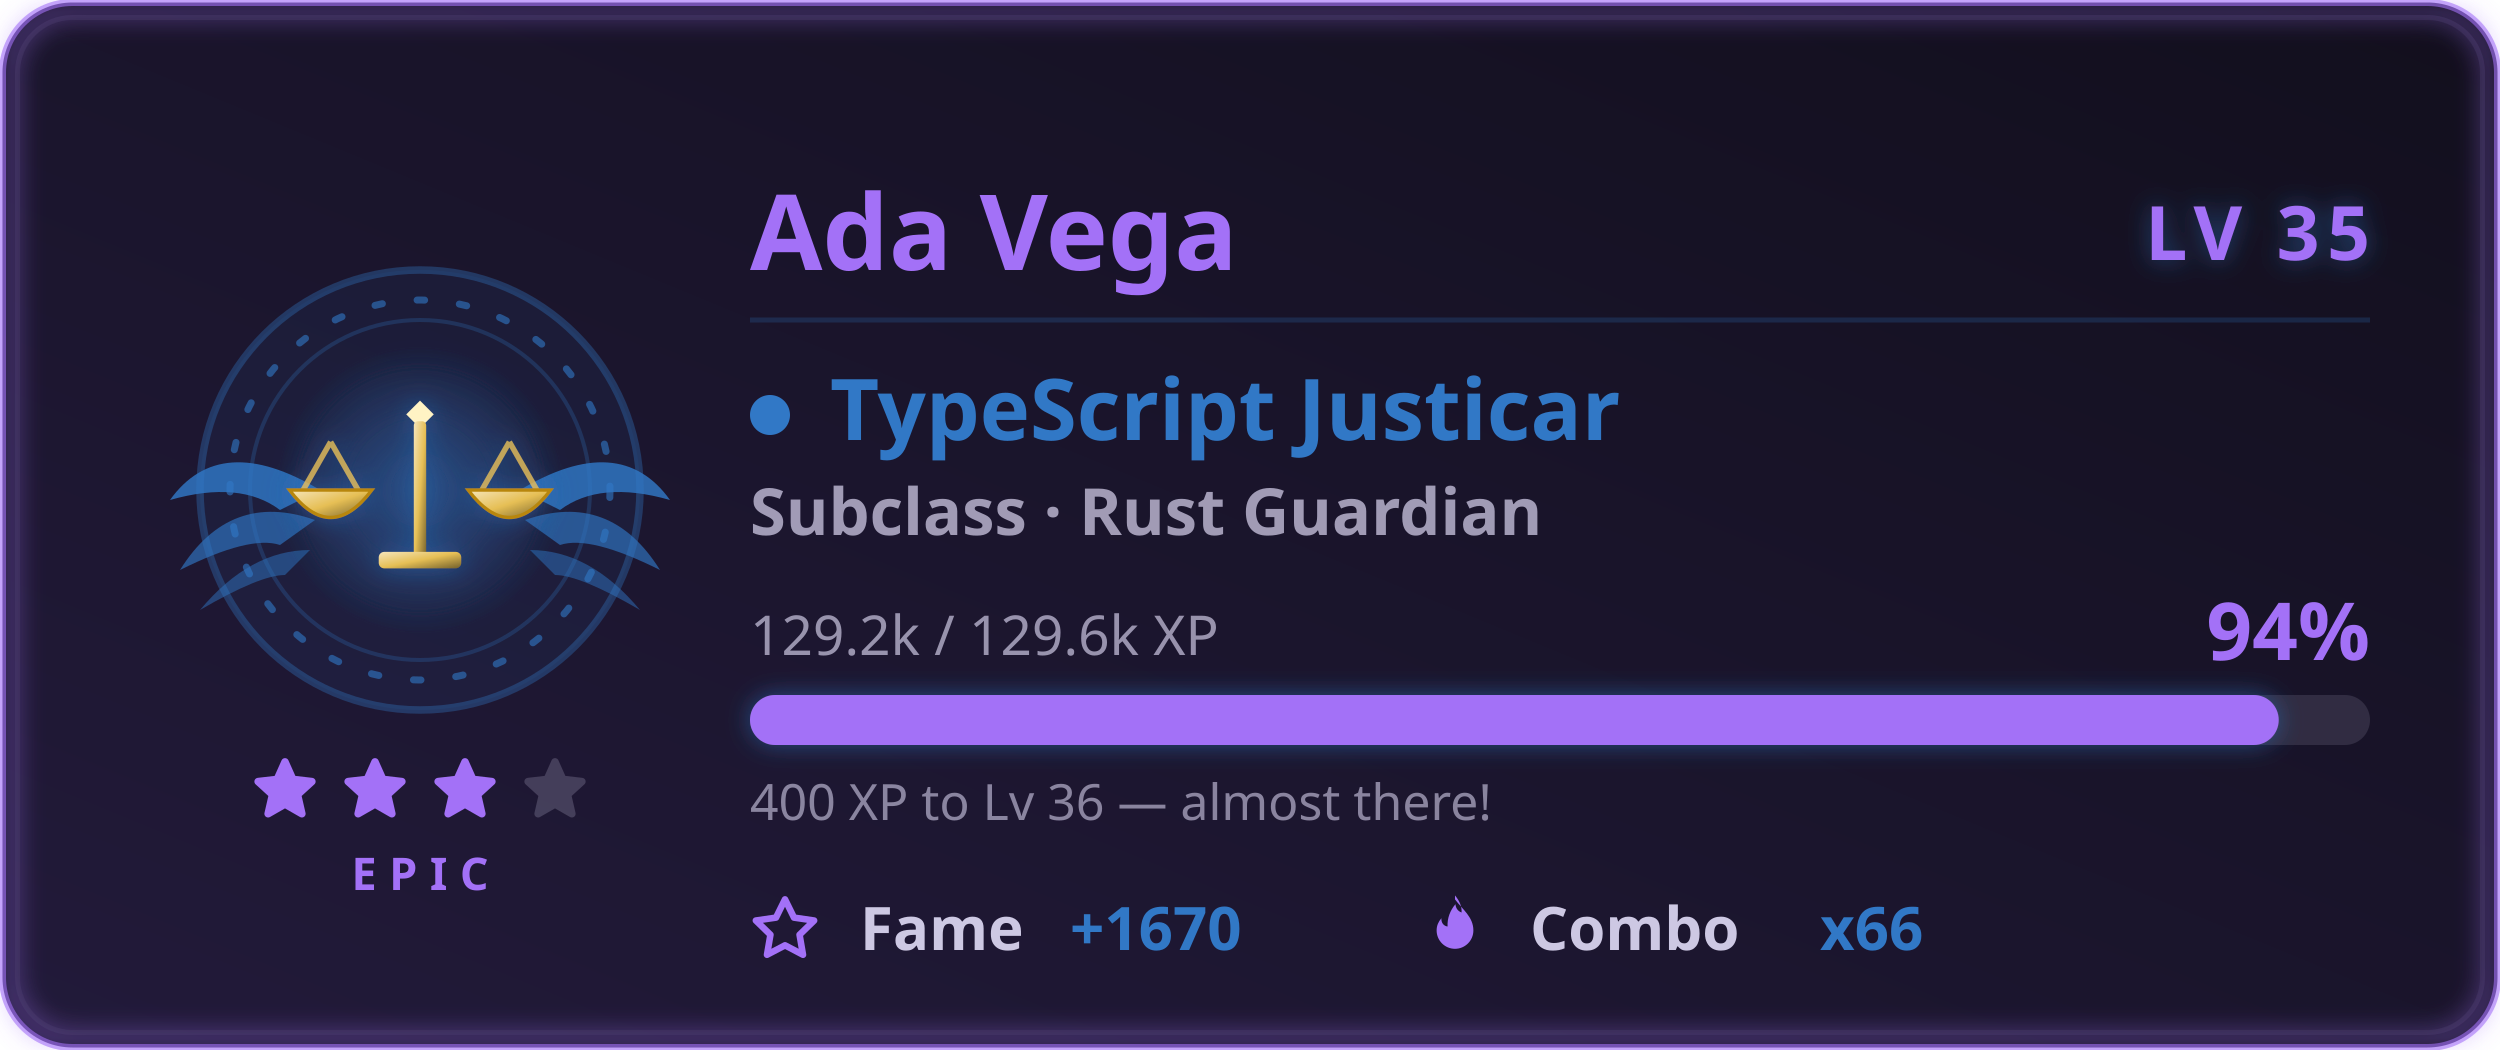
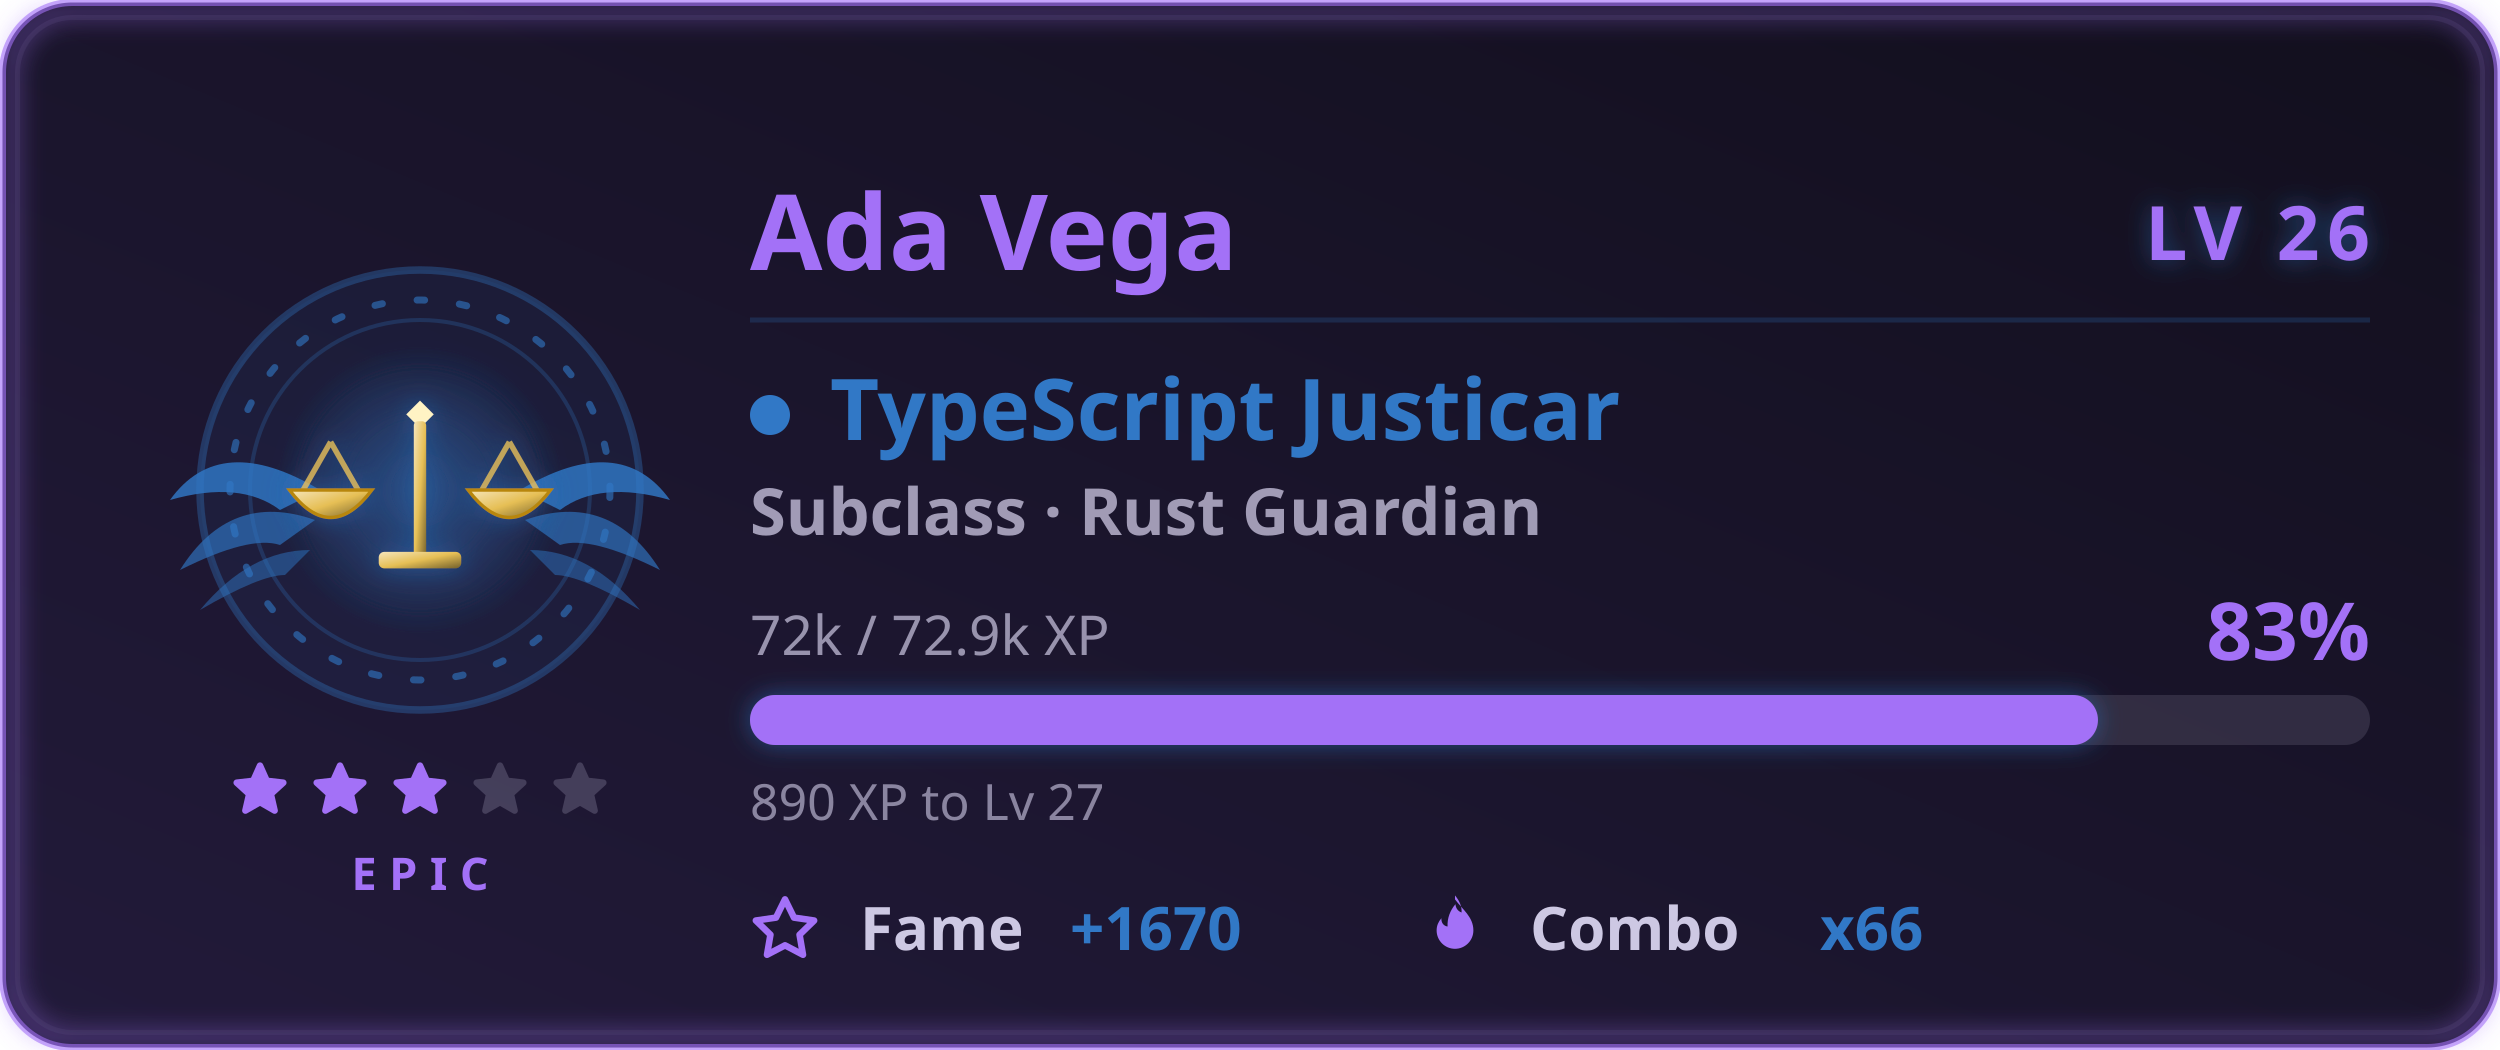
<svg xmlns="http://www.w3.org/2000/svg" width="500" height="210" viewBox="0 0 500 210" role="img" aria-labelledby="card-title-a11y card-desc-a11y">
  <style>
text { font-family: 'Segoe UI', Ubuntu, 'Helvetica Neue', sans-serif; }
.title { font-size: 18px; font-weight: 600; fill: #a371f7; }
.title-icon { fill: #a371f7; }
.icon { fill: #a371f7; }


.gl-name { font-size: 21px; font-weight: 700; fill: #a371f7; }
.gl-lvl { font-size: 15px; font-weight: 800; letter-spacing: 1.5px; fill: #a371f7; }
.gl-class { font-size: 17px; font-weight: 700; fill: #3178c6; }
.gl-sub { font-size: 13px; font-weight: 600; fill: #cdc8e3; opacity: 0.75; }
.gl-meta { font-size: 11px; fill: #cdc8e3; opacity: 0.7; }
.gl-pct { font-size: 16px; font-weight: 800; fill: #a371f7; }
.gl-chip-label { font-size: 12px; font-weight: 600; fill: #cdc8e3; }
.gl-chip-value { font-size: 12px; font-weight: 800; fill: #3178c6; }
.gl-hint { font-size: 10px; fill: #cdc8e3; opacity: 0.62; }
.gl-rarity { font-size: 9px; font-weight: 700; letter-spacing: 2.5px; fill: #a371f7; }

</style>
  <defs>
    <linearGradient id="card-bg" x1="0" y1="0" x2="1" y2="1" gradientTransform="rotate(90, 0.5, 0.5)">
      <stop offset="0.0%" stop-color="#120f1d" />
      <stop offset="100.0%" stop-color="#221a3a" />
    </linearGradient>
    <filter id="card-glow" x="-50%" y="-50%" width="200%" height="200%">
      <feGaussianBlur in="SourceGraphic" stdDeviation="3" result="blur" />
      <feFlood flood-color="#a371f7" flood-opacity="0.55" result="tint" />
      <feComposite in="tint" in2="blur" operator="in" result="softGlow" />
      <feMerge>
        <feMergeNode in="softGlow" />
        <feMergeNode in="SourceGraphic" />
      </feMerge>
    </filter>
    <filter id="gl-glow" x="-60%" y="-60%" width="220%" height="220%">
      <feGaussianBlur in="SourceGraphic" stdDeviation="2.4" result="b" />
      <feFlood flood-color="#3178c6" flood-opacity="0.55" result="t" />
      <feComposite in="t" in2="b" operator="in" result="g" />
      <feMerge>
        <feMergeNode in="g" />
        <feMergeNode in="SourceGraphic" />
      </feMerge>
    </filter>
    <filter id="gl-rarity" x="-20%" y="-20%" width="140%" height="140%">
      <feGaussianBlur stdDeviation="2.4" />
    </filter>
  </defs>
  <rect x="0.5" y="0.5" width="499" height="209" rx="14" fill="url(#card-bg)" stroke="#a371f7" stroke-width="1.4" stroke-opacity="0.6" />
  <rect x="3.5" y="3.5" width="493" height="203" rx="11" fill="none" stroke="#3b3352" stroke-opacity="0.4" />
  <rect x="2" y="2" width="496" height="206" rx="13" fill="none" stroke="#a371f7" stroke-width="3.5" stroke-opacity="0.4" filter="url(#gl-rarity)" />
  <g class="fade">
    <g class="">
      <g class="flourish">
        <g transform="translate(84,0)">
          <g transform="translate(0,98)" fill="#3178c6">
            <path d="M20 0 Q 40 -12 50 2 Q 36 -2 28 4 Z" opacity="0.82" />
            <path d="M21 6 Q 38 0 48 16 Q 34 9 28 11 Z" opacity="0.64" />
            <path d="M22 12 Q 34 12 44 24 Q 32 17 27 17 Z" opacity="0.48" />
          </g>
        </g>
        <g transform="translate(84,0) scale(-1,1)">
          <g transform="translate(0,98)" fill="#3178c6">
            <path d="M20 0 Q 40 -12 50 2 Q 36 -2 28 4 Z" opacity="0.82" />
            <path d="M21 6 Q 38 0 48 16 Q 34 9 28 11 Z" opacity="0.64" />
            <path d="M22 12 Q 34 12 44 24 Q 32 17 27 17 Z" opacity="0.48" />
          </g>
        </g>
      </g>
      <circle cx="84" cy="98" r="44" fill="#3178c6" fill-opacity="0.08" stroke="#3178c6" stroke-opacity="0.35" stroke-width="1.5" />
      <g class="">
        <circle cx="84" cy="98" r="38" fill="none" stroke="#3178c6" stroke-opacity="0.6" stroke-width="1.4" stroke-dasharray="1.5 7" stroke-linecap="round" />
        <circle cx="84" cy="98" r="34" fill="none" stroke="#3178c6" stroke-opacity="0.25" stroke-width="0.8" />
      </g>
      <g class="" filter="url(#gl-glow)">
        <svg class="" x="51" y="65" width="66" height="66" viewBox="0 0 48 48" aria-hidden="true">
          <defs>
            <radialGradient id="tsHalo" cx="0.5" cy="0.5" r="0.5">
              <stop offset="0" stop-color="#3178c6" stop-opacity="0.42" />
              <stop offset="1" stop-color="#3178c6" stop-opacity="0" />
            </radialGradient>
            <linearGradient id="tsMetal" x1="0" y1="0" x2="1" y2="1">
              <stop offset="0" stop-color="#f5e5bb" />
              <stop offset="0.5" stop-color="#e6bf55" />
              <stop offset="1" stop-color="#73602b" />
            </linearGradient>
          </defs>
          <circle cx="24" cy="24" r="21" fill="url(#tsHalo)" />
          <path d="M24 11 l2 2 l-2 2 l-2 -2 Z" fill="#fff3c4" />
          <rect x="23.1" y="14" width="1.8" height="21" rx="0.6" fill="url(#tsMetal)" />
          <rect x="18" y="33" width="12" height="2.4" rx="0.8" fill="url(#tsMetal)" />
          <path d="M9 17 H39" stroke="url(#tsMetal)" stroke-width="2.2" stroke-linecap="round" />
          <g stroke="#e6bf55" stroke-width="0.8" stroke-opacity="0.8">
            <path d="M11 17 L7 24 M11 17 L15 24 M37 17 L33 24 M37 17 L41 24" />
          </g>
          <g transform="translate(5 24)">
            <path d="M0 0 Q6 8 12 0 Z" fill="url(#tsMetal)" stroke="#b8860b" stroke-width="0.5" />
          </g>
          <g transform="translate(31 24)">
            <path d="M0 0 Q6 8 12 0 Z" fill="url(#tsMetal)" stroke="#b8860b" stroke-width="0.5" />
          </g>
        </svg>
      </g>
    </g>
    <g>
-       <g class="" transform="translate(49.5, 150.5) scale(0.625)" fill="#a371f7" stroke="#a371f7" stroke-width="2.4" stroke-linejoin="round" stroke-linecap="round" opacity="1">
+       <g class="" transform="translate(45.5, 151.5) scale(0.5416667)" fill="#a371f7" stroke="#a371f7" stroke-width="2.4" stroke-linejoin="round" stroke-linecap="round" opacity="1">
        <path d="M12 3 L14.5 8.6 L20.6 9.3 L16 13.5 L17.4 19.6 L12 16.5 L6.6 19.6 L8 13.5 L3.4 9.3 L9.5 8.6 Z" />
      </g>
-       <g class="" transform="translate(67.5, 150.5) scale(0.625)" fill="#a371f7" stroke="#a371f7" stroke-width="2.4" stroke-linejoin="round" stroke-linecap="round" opacity="1">
+       <g class="" transform="translate(61.5, 151.5) scale(0.5416667)" fill="#a371f7" stroke="#a371f7" stroke-width="2.4" stroke-linejoin="round" stroke-linecap="round" opacity="1">
        <path d="M12 3 L14.5 8.6 L20.6 9.3 L16 13.5 L17.4 19.6 L12 16.5 L6.6 19.6 L8 13.5 L3.4 9.3 L9.5 8.6 Z" />
      </g>
-       <g class="" transform="translate(85.5, 150.5) scale(0.625)" fill="#a371f7" stroke="#a371f7" stroke-width="2.4" stroke-linejoin="round" stroke-linecap="round" opacity="1">
+       <g class="" transform="translate(77.5, 151.5) scale(0.5416667)" fill="#a371f7" stroke="#a371f7" stroke-width="2.4" stroke-linejoin="round" stroke-linecap="round" opacity="1">
        <path d="M12 3 L14.5 8.6 L20.6 9.3 L16 13.5 L17.4 19.6 L12 16.5 L6.6 19.6 L8 13.5 L3.4 9.3 L9.5 8.6 Z" />
      </g>
-       <g class="" transform="translate(103.5, 150.5) scale(0.625)" fill="#cdc8e3" stroke="#cdc8e3" stroke-width="2.4" stroke-linejoin="round" stroke-linecap="round" opacity="0.22">
+       <g class="" transform="translate(93.5, 151.5) scale(0.5416667)" fill="#cdc8e3" stroke="#cdc8e3" stroke-width="2.4" stroke-linejoin="round" stroke-linecap="round" opacity="0.22">
+         <path d="M12 3 L14.5 8.6 L20.6 9.3 L16 13.5 L17.4 19.6 L12 16.5 L6.6 19.6 L8 13.5 L3.4 9.3 L9.5 8.6 Z" />
+       </g>
+       <g class="" transform="translate(109.5, 151.5) scale(0.5416667)" fill="#cdc8e3" stroke="#cdc8e3" stroke-width="2.4" stroke-linejoin="round" stroke-linecap="round" opacity="0.22">
        <path d="M12 3 L14.5 8.6 L20.6 9.3 L16 13.5 L17.4 19.6 L12 16.5 L6.6 19.6 L8 13.5 L3.4 9.3 L9.5 8.6 Z" />
      </g>
    </g>
    <text class="gl-rarity" x="84" y="178" text-anchor="middle">EPIC</text>
  </g>
  <g class="fade" style="animation-delay:.15s">
    <text class="gl-name" x="150" y="54">Ada Vega</text>
-     <text class="gl-lvl glow-pulse" x="474" y="52" text-anchor="end" filter="url(#gl-glow)">LV 35</text>
+     <text class="gl-lvl glow-pulse" x="474" y="52" text-anchor="end" filter="url(#gl-glow)">LV 26</text>
    <line x1="150" y1="64" x2="474" y2="64" stroke="#3178c6" stroke-opacity="0.22" stroke-width="1" />
    <circle cx="154" cy="83" r="4" fill="#3178c6" />
    <text class="gl-class" x="166" y="88">TypeScript Justicar</text>
    <text class="gl-sub" x="150" y="107">Subclass · Rust Guardian</text>
-     <text class="gl-meta" x="150" y="131">129.2k / 129.6k XP</text>
-     <text class="gl-pct " x="474" y="132" text-anchor="end">94%</text>
+     <text class="gl-meta" x="150" y="131">72k / 72.9k XP</text>
+     <text class="gl-pct " x="474" y="132" text-anchor="end">83%</text>
    <rect x="150" y="139" width="324" height="10" rx="5" fill="#cdc8e3" fill-opacity="0.14" />
-     <rect class="xp-fill " x="150" y="139" width="305.746" height="10" rx="5" fill="#a371f7" filter="url(#gl-glow)" />
-     <text class="gl-hint" x="150" y="164">400 XP to Lv 36 — almost there!</text>
+     <rect class="xp-fill " x="150" y="139" width="269.592" height="10" rx="5" fill="#a371f7" filter="url(#gl-glow)" />
+     <text class="gl-hint" x="150" y="164">890 XP to Lv 27</text>
    <g transform="translate(150, 190)">
      <svg class="icon" x="0" y="-11" width="14" height="14" viewBox="0 0 16 16" aria-hidden="true">
        <path fill-rule="evenodd" d="M8 .25a.75.75 0 0 1 .673.418l1.882 3.815 4.21.612a.75.75 0 0 1 .416 1.279l-3.046 2.97.719 4.192a.75.75 0 0 1-1.088.791L8 12.347l-3.766 1.98a.75.75 0 0 1-1.088-.79l.72-4.194L.818 6.374a.75.75 0 0 1 .416-1.28l4.21-.611L7.327.668A.75.75 0 0 1 8 .25zm0 2.445L6.615 5.5a.75.75 0 0 1-.564.41l-3.097.45 2.24 2.184a.75.75 0 0 1 .216.664l-.528 3.084 2.769-1.456a.75.75 0 0 1 .698 0l2.77 1.456-.53-3.084a.75.75 0 0 1 .216-.664l2.24-2.183-3.096-.45a.75.75 0 0 1-.564-.41L8 2.694v.001z" />
      </svg>
      <text class="gl-chip-label" x="22" y="0">Fame</text>
      <text class="gl-chip-value" x="64" y="0">+1670</text>
    </g>
    <g transform="translate(284, 190)">
      <svg class="icon" x="0" y="-11" width="14" height="14" viewBox="0 0 16 16" aria-hidden="true">
        <path fill-rule="evenodd" d="M8 1c1.7 2.3 4.2 4 4.2 7.1a4.2 4.2 0 0 1-8.4 0c0-1.1.4-2 1.1-2.8-.1 1 .5 1.8 1.4 1.9-.1-1.9.6-3.7 1.8-5.1.1 1 .6 1.6 1.4 1.9.1-1.4-.5-2.7-1.5-3.9z" />
      </svg>
      <text class="gl-chip-label" x="22" y="0">Combo</text>
      <text class="gl-chip-value" x="80" y="0">x66</text>
    </g>
  </g>
</svg>
